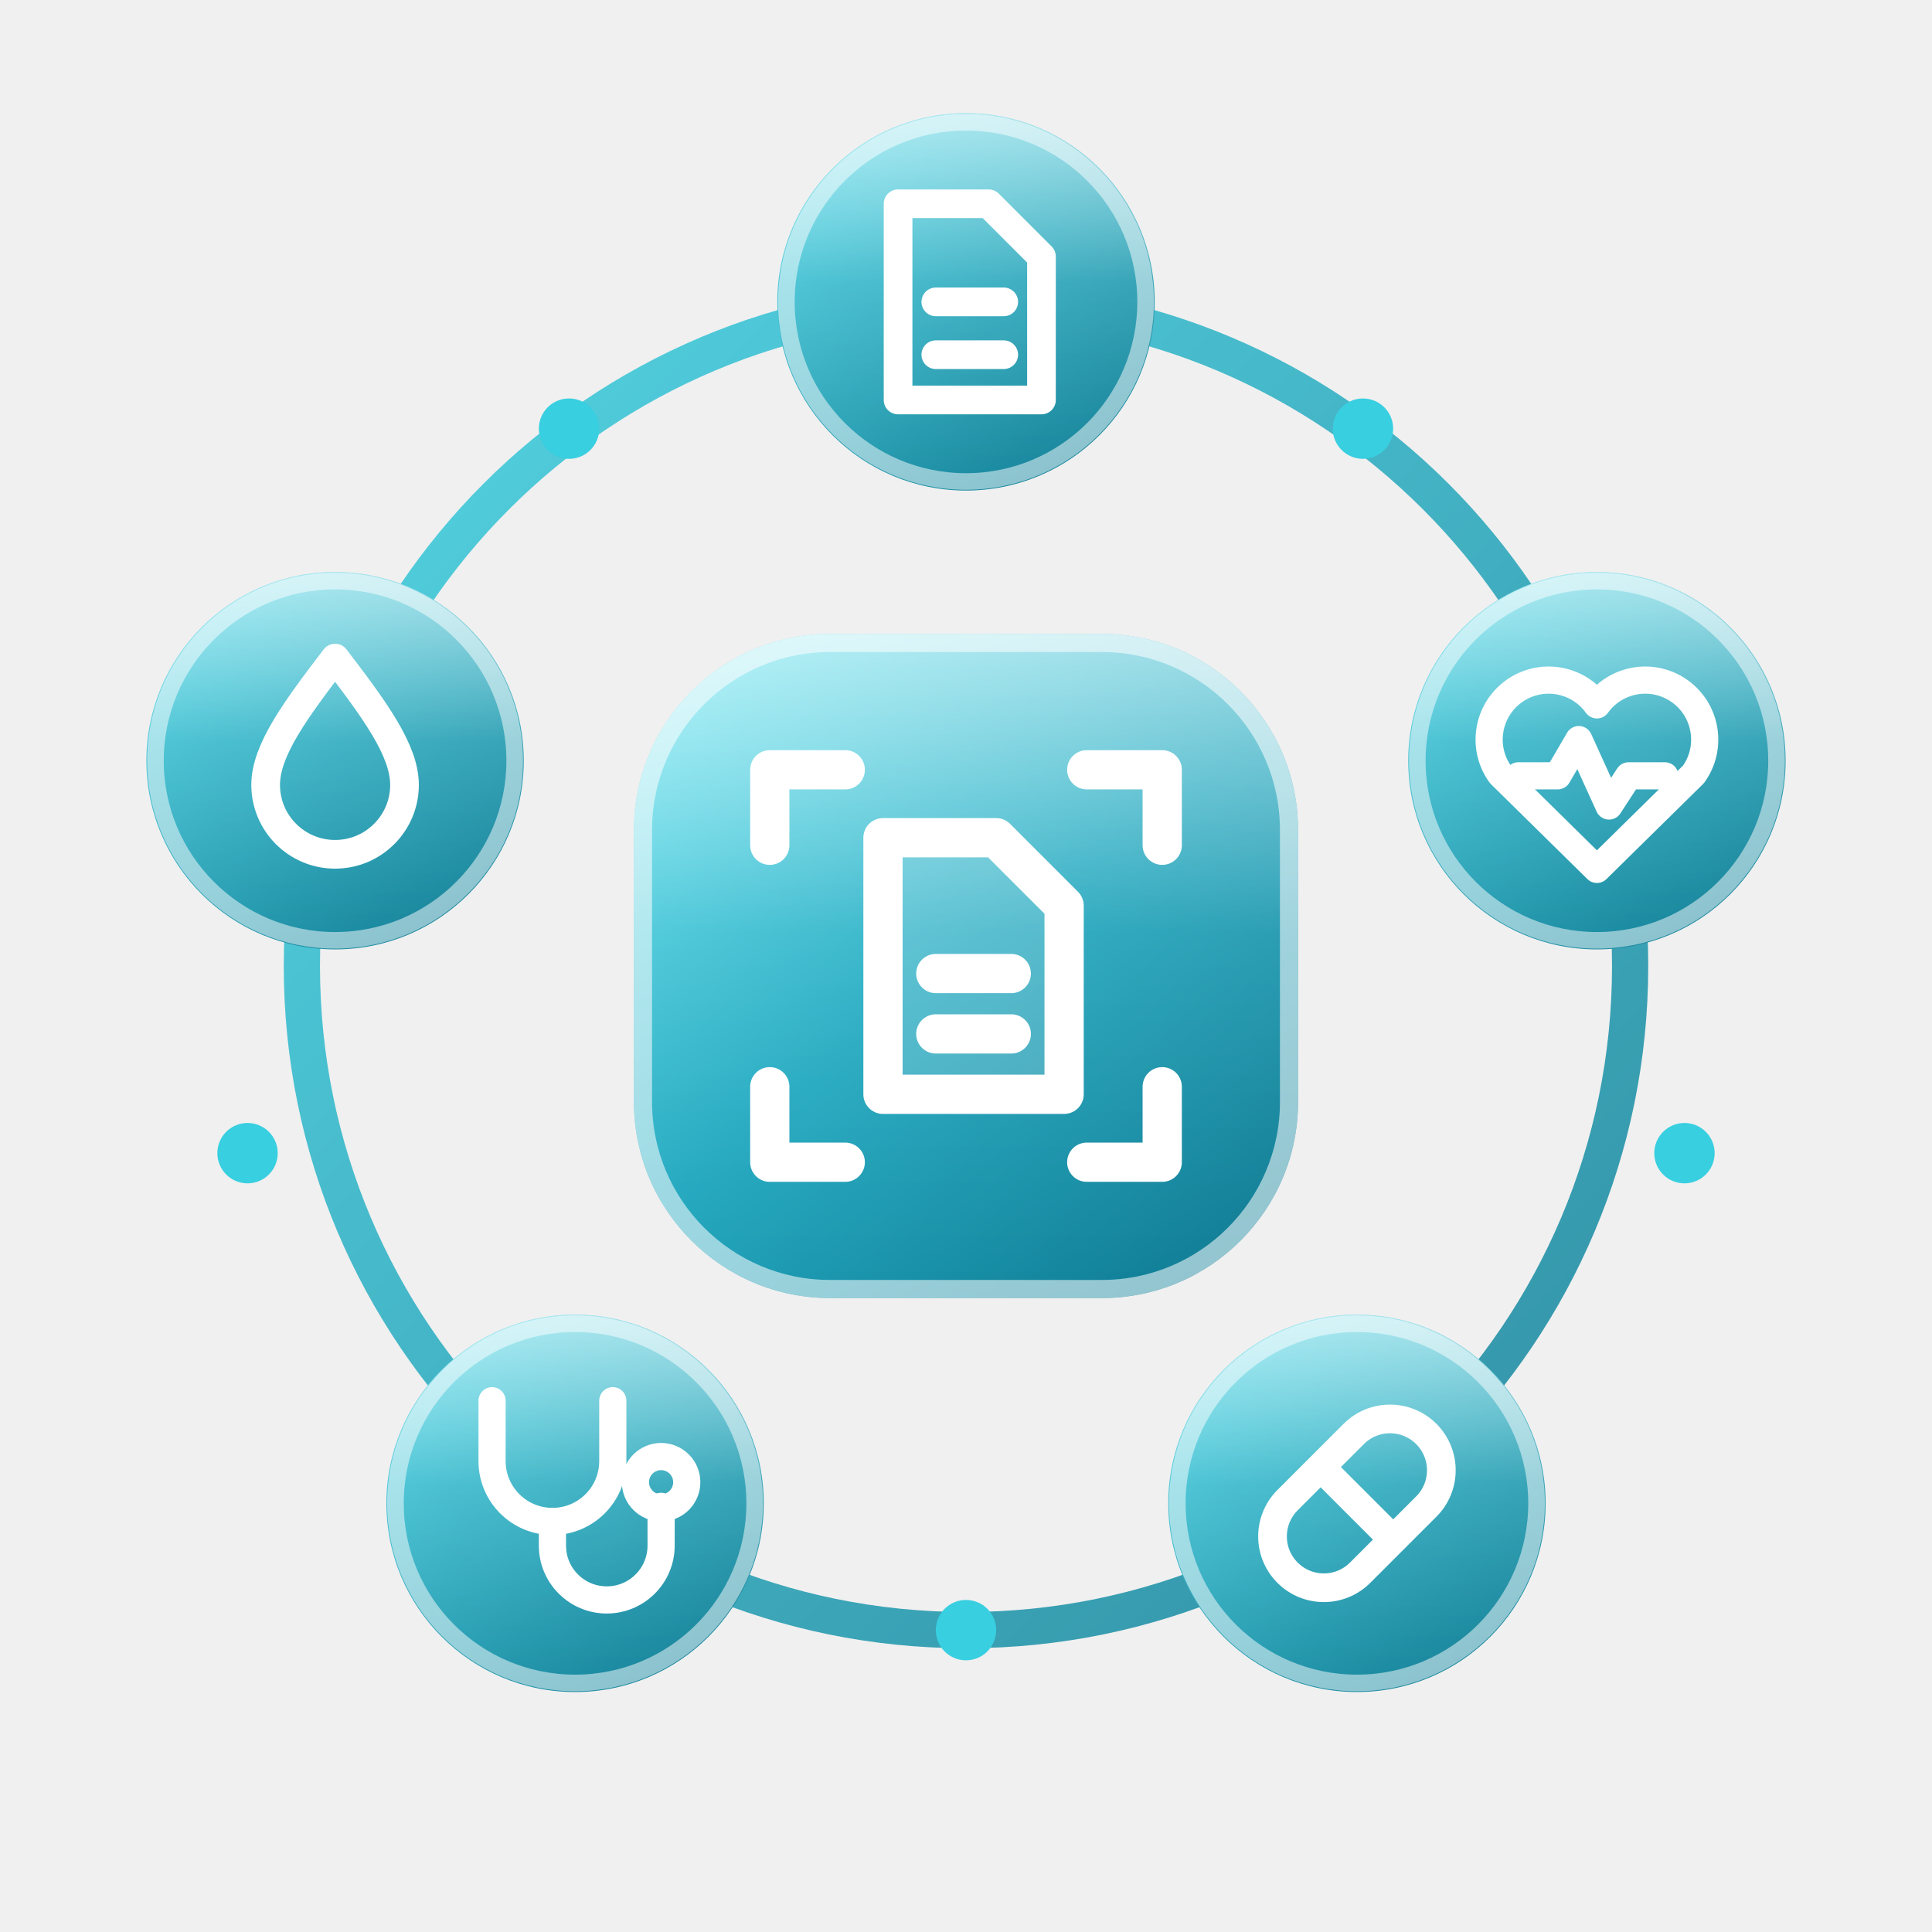
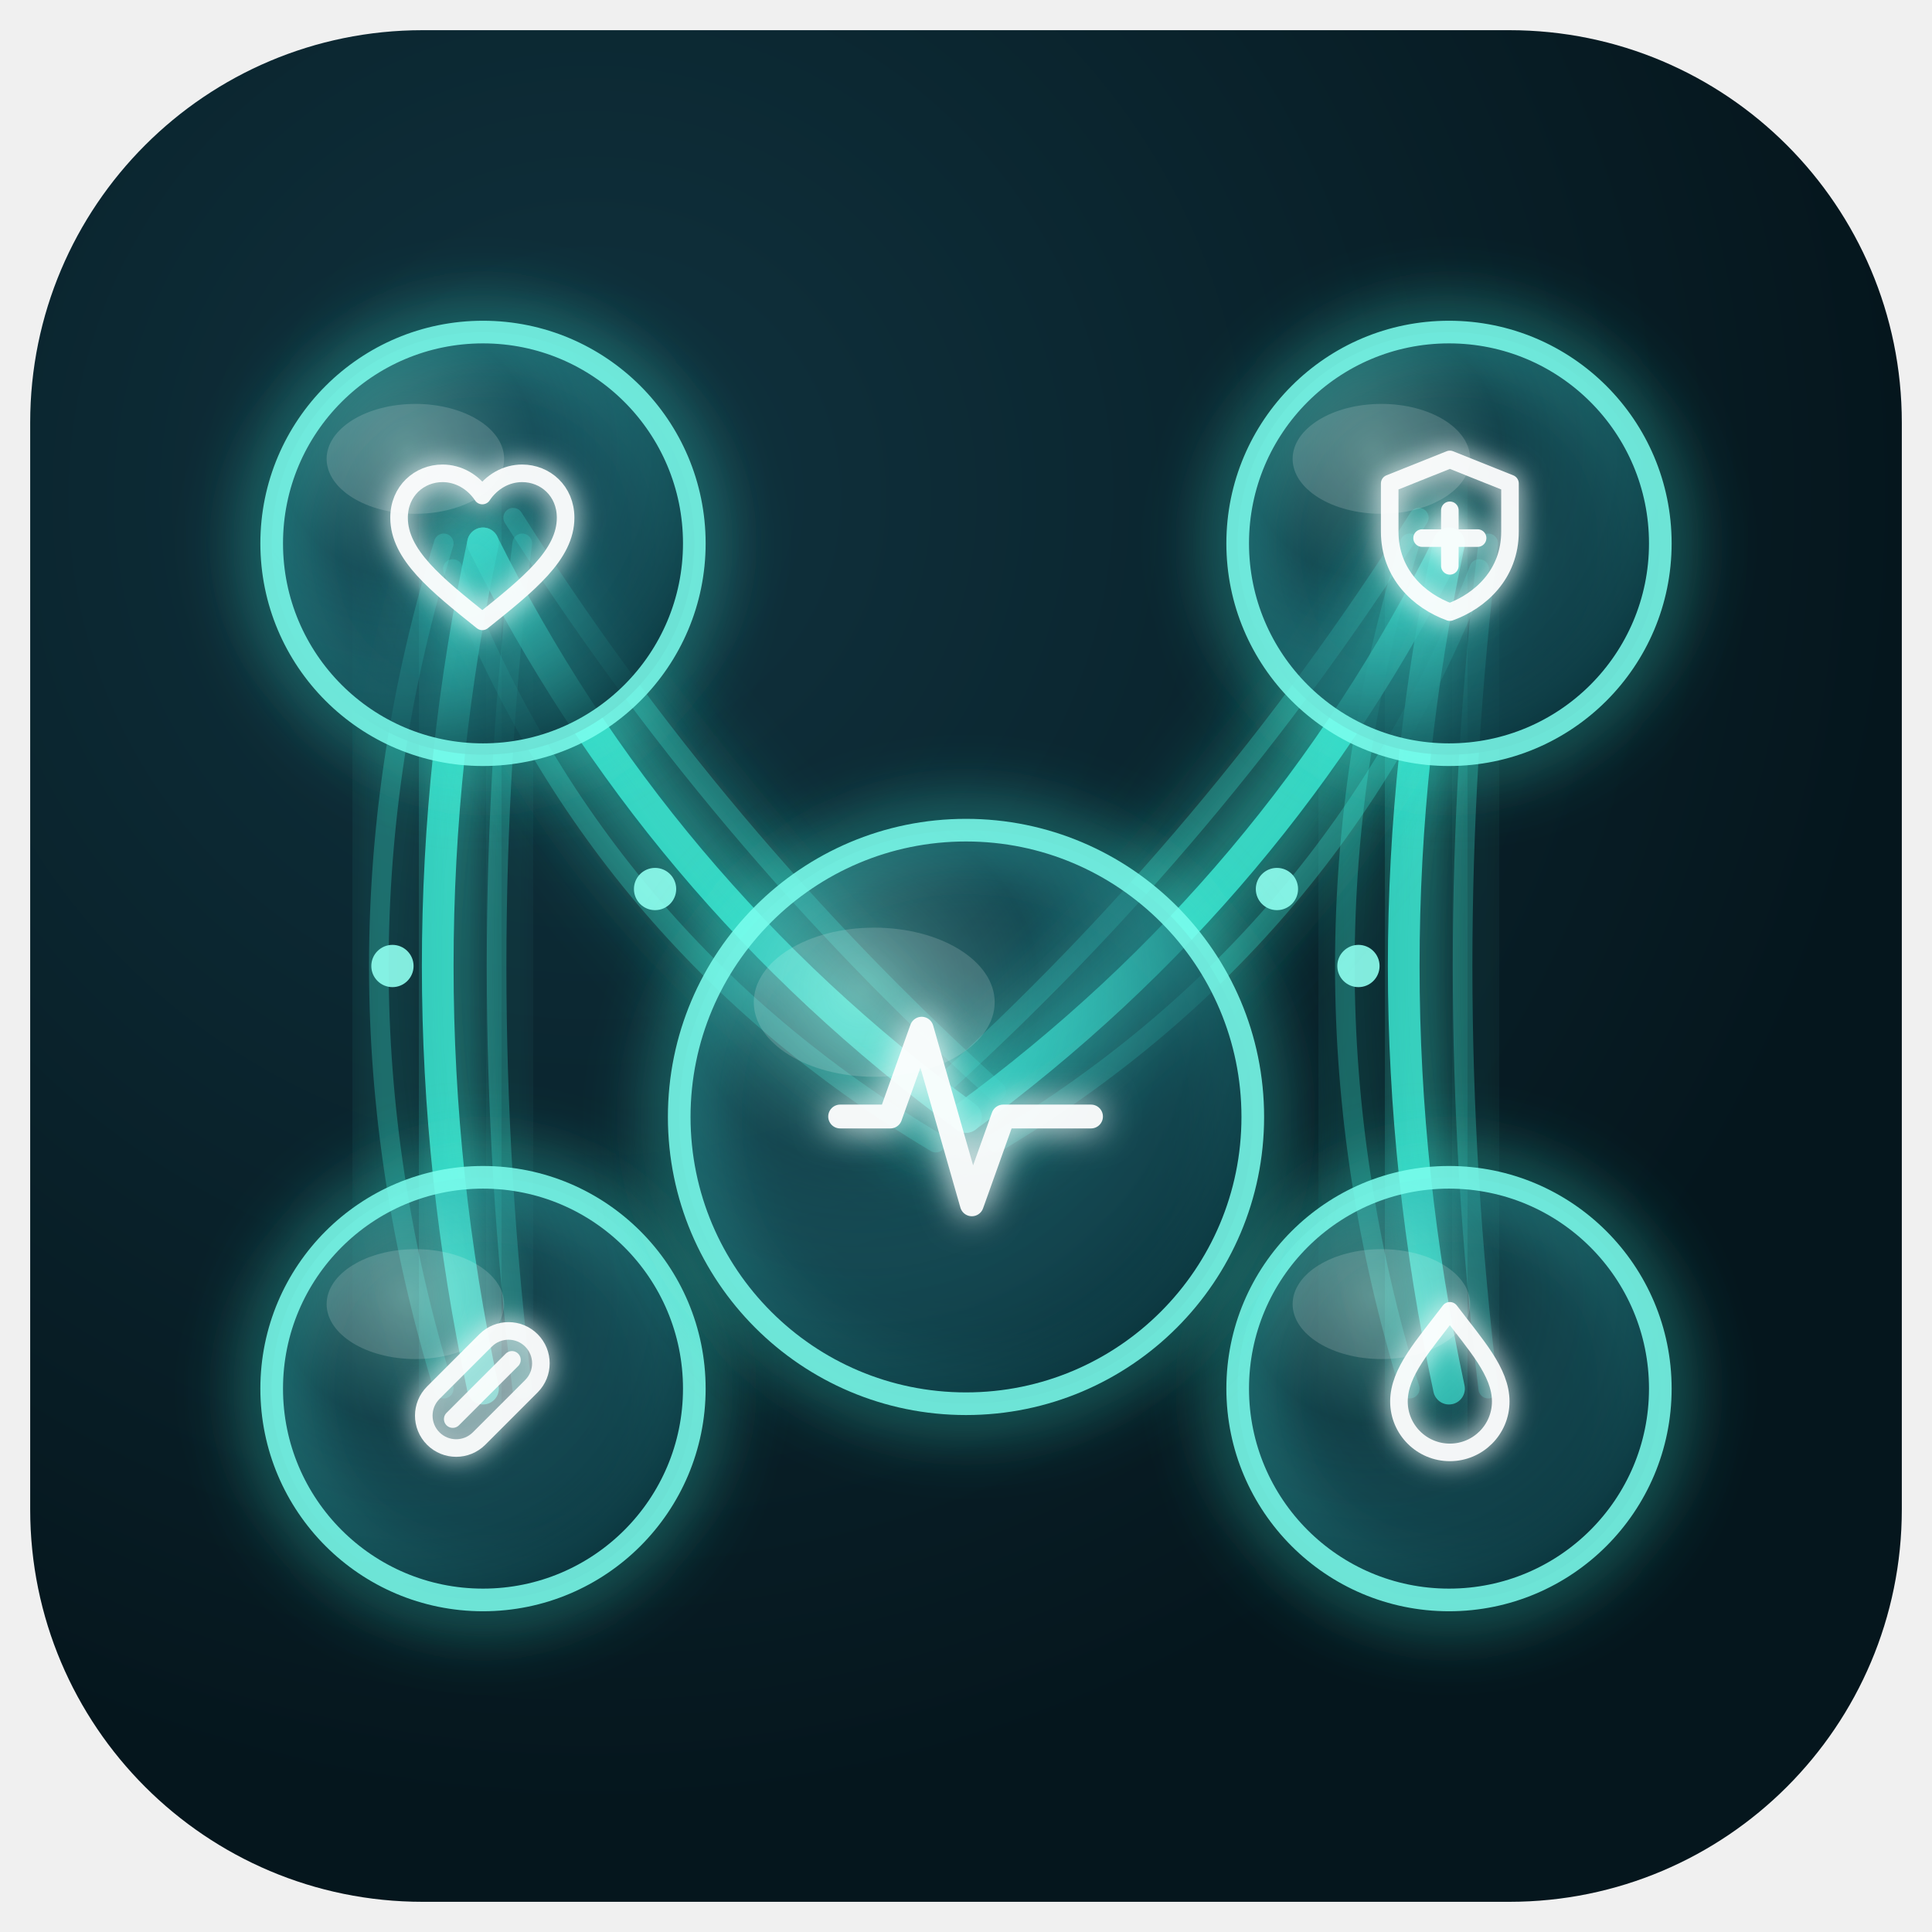
- <svg xmlns="http://www.w3.org/2000/svg" viewBox="0 0 128 128" width="128" height="128" fill="none">
+ <svg xmlns="http://www.w3.org/2000/svg" viewBox="0 0 128 128">
  <defs>
-     <linearGradient id="mj-core" x1="0.15" y1="0.05" x2="0.85" y2="0.95">
-       <stop offset="0" stop-color="#5CDCEA" />
-       <stop offset="0.5" stop-color="#22A8BF" />
-       <stop offset="1" stop-color="#0F7E96" />
-     </linearGradient>
-     <linearGradient id="mj-sat" x1="0.2" y1="0" x2="0.8" y2="1">
-       <stop offset="0" stop-color="#4FD6E6" />
-       <stop offset="1" stop-color="#127F96" />
-     </linearGradient>
-     <linearGradient id="mj-shine" x1="0" y1="0" x2="0" y2="1">
-       <stop offset="0" stop-color="#fff" stop-opacity="0.55" />
-       <stop offset="0.45" stop-color="#fff" stop-opacity="0.08" />
-       <stop offset="1" stop-color="#fff" stop-opacity="0" />
-     </linearGradient>
-     <linearGradient id="mj-ring" x1="0" y1="0" x2="1" y2="1">
-       <stop offset="0" stop-color="#38CFE0" />
-       <stop offset="1" stop-color="#0F7E96" />
-     </linearGradient>
+     <radialGradient id="tileBg" cx="30%" cy="25%" r="90%">
+       <stop offset="0%" stop-color="#10333f" />
+       <stop offset="78%" stop-color="#05161d" />
+     </radialGradient>
+     <radialGradient id="bub" cx="32%" cy="28%" r="80%">
+       <stop offset="0%" stop-color="#96fff2" stop-opacity="0.38" />
+       <stop offset="38%" stop-color="#2d96a0" stop-opacity="0.30" />
+       <stop offset="100%" stop-color="#072a34" stop-opacity="0.85" />
+     </radialGradient>
+     <filter id="glow" x="-40%" y="-40%" width="180%" height="180%">
+       <feGaussianBlur stdDeviation="2.2" />
+     </filter>
+     <filter id="glowB" x="-40%" y="-40%" width="180%" height="180%">
+       <feGaussianBlur stdDeviation="1.4" />
+     </filter>
+     <g id="ic-pulse" fill="none" stroke="#ffffff" stroke-width="1.9" stroke-linecap="round" stroke-linejoin="round">
+       <path d="M2 12h4l2.5-7 4 14 2.5-7h7" />
+     </g>
+     <g id="ic-heart" fill="none" stroke="#ffffff" stroke-width="1.9" stroke-linecap="round" stroke-linejoin="round">
+       <path d="M12 20.5C7 16.5 3 13.3 3 9.3 3 6.4 5.2 4.5 7.7 4.5c1.7 0 3.3.9 4.3 2.4 1-1.5 2.6-2.4 4.3-2.4 2.5 0 4.7 1.9 4.7 4.8 0 4-4 7.2-9 11.2z" />
+     </g>
+     <g id="ic-drop" fill="none" stroke="#ffffff" stroke-width="1.9" stroke-linecap="round" stroke-linejoin="round">
+       <path d="M12 3.5c2.8 3.7 5.5 6.6 5.5 9.8a5.5 5.5 0 1 1-11 0c0-3.2 2.7-6.1 5.5-9.8z" />
+     </g>
+     <g id="ic-shield" fill="none" stroke="#ffffff" stroke-width="1.9" stroke-linecap="round" stroke-linejoin="round">
+       <path d="M12 3l6.5 2.6v5.2c0 4.6-3.2 7.5-6.5 8.7-3.3-1.2-6.5-4.1-6.5-8.7V5.6z" />
+       <path d="M12 8.5v6M9 11.5h6" />
+     </g>
+     <g id="ic-capsule" fill="none" stroke="#ffffff" stroke-width="1.9" stroke-linecap="round" stroke-linejoin="round">
+       <rect x="4.5" y="8.5" width="15" height="7" rx="3.5" transform="rotate(-45 12 12)" />
+       <path d="M8.8 15.2l6.4-6.4" />
+     </g>
  </defs>
-   <circle cx="64" cy="64" r="44" stroke="url(#mj-ring)" stroke-width="2.4" opacity="0.85" />
-   <g fill="#38CFE0">
-     <circle cx="90.3" cy="28.4" r="2" />
-     <circle cx="111.6" cy="76.4" r="2" />
-     <circle cx="64" cy="108" r="2" />
-     <circle cx="16.4" cy="76.4" r="2" />
-     <circle cx="37.7" cy="28.4" r="2" />
+   <rect x="2" y="2" width="124" height="124" rx="26" fill="url(#tileBg)" />
+   <path d="M34.6 36.0 Q31.2 64.0 34.6 92.0" stroke="#40ecd6" stroke-opacity="0.20" stroke-width="3.5" fill="none" stroke-linecap="round" filter="url(#glow)" />
+   <path d="M34.6 36.0 Q31.2 64.0 34.6 92.0" stroke="#40ecd6" stroke-opacity="0.28" stroke-width="1.3" fill="none" stroke-linecap="round" />
+   <path d="M32.0 36.0 Q26.0 64.0 32.0 92.0" stroke="#40ecd6" stroke-opacity="0.56" stroke-width="4.3" fill="none" stroke-linecap="round" filter="url(#glow)" />
+   <path d="M32.0 36.0 Q26.0 64.0 32.0 92.0" stroke="#40ecd6" stroke-opacity="0.8" stroke-width="2.1" fill="none" stroke-linecap="round" />
+   <path d="M29.4 36.0 Q20.8 64.0 29.4 92.0" stroke="#40ecd6" stroke-opacity="0.20" stroke-width="3.5" fill="none" stroke-linecap="round" filter="url(#glow)" />
+   <path d="M29.4 36.0 Q20.8 64.0 29.4 92.0" stroke="#40ecd6" stroke-opacity="0.28" stroke-width="1.3" fill="none" stroke-linecap="round" />
+   <circle cx="26.0" cy="64.0" r="1.4" fill="#8ffff0" opacity="0.9" />
+   <path d="M98.6 36.0 Q95.2 64.0 98.6 92.0" stroke="#40ecd6" stroke-opacity="0.20" stroke-width="3.5" fill="none" stroke-linecap="round" filter="url(#glow)" />
+   <path d="M98.6 36.0 Q95.2 64.0 98.6 92.0" stroke="#40ecd6" stroke-opacity="0.28" stroke-width="1.3" fill="none" stroke-linecap="round" />
+   <path d="M96.0 36.0 Q90.0 64.0 96.0 92.0" stroke="#40ecd6" stroke-opacity="0.56" stroke-width="4.3" fill="none" stroke-linecap="round" filter="url(#glow)" />
+   <path d="M96.0 36.0 Q90.0 64.0 96.0 92.0" stroke="#40ecd6" stroke-opacity="0.8" stroke-width="2.1" fill="none" stroke-linecap="round" />
+   <path d="M93.4 36.0 Q84.8 64.0 93.4 92.0" stroke="#40ecd6" stroke-opacity="0.20" stroke-width="3.5" fill="none" stroke-linecap="round" filter="url(#glow)" />
+   <path d="M93.4 36.0 Q84.8 64.0 93.4 92.0" stroke="#40ecd6" stroke-opacity="0.28" stroke-width="1.3" fill="none" stroke-linecap="round" />
+   <circle cx="90.0" cy="64.0" r="1.4" fill="#8ffff0" opacity="0.9" />
+   <path d="M34.0 34.3 Q47.4 55.5 66.0 72.3" stroke="#40ecd6" stroke-opacity="0.20" stroke-width="3.5" fill="none" stroke-linecap="round" filter="url(#glow)" />
+   <path d="M34.0 34.3 Q47.4 55.5 66.0 72.3" stroke="#40ecd6" stroke-opacity="0.28" stroke-width="1.3" fill="none" stroke-linecap="round" />
+   <path d="M32.0 36.0 Q43.4 58.9 64.0 74.0" stroke="#40ecd6" stroke-opacity="0.56" stroke-width="4.3" fill="none" stroke-linecap="round" filter="url(#glow)" />
+   <path d="M32.0 36.0 Q43.4 58.9 64.0 74.0" stroke="#40ecd6" stroke-opacity="0.8" stroke-width="2.1" fill="none" stroke-linecap="round" />
+   <path d="M30.0 37.7 Q39.4 62.2 62.0 75.7" stroke="#40ecd6" stroke-opacity="0.20" stroke-width="3.5" fill="none" stroke-linecap="round" filter="url(#glow)" />
+   <path d="M30.0 37.7 Q39.4 62.2 62.0 75.7" stroke="#40ecd6" stroke-opacity="0.28" stroke-width="1.3" fill="none" stroke-linecap="round" />
+   <circle cx="43.4" cy="58.9" r="1.4" fill="#8ffff0" opacity="0.9" />
+   <path d="M62.0 72.3 Q80.6 55.5 94.0 34.3" stroke="#40ecd6" stroke-opacity="0.20" stroke-width="3.5" fill="none" stroke-linecap="round" filter="url(#glow)" />
+   <path d="M62.0 72.3 Q80.6 55.5 94.0 34.3" stroke="#40ecd6" stroke-opacity="0.28" stroke-width="1.3" fill="none" stroke-linecap="round" />
+   <path d="M64.0 74.0 Q84.6 58.9 96.0 36.0" stroke="#40ecd6" stroke-opacity="0.56" stroke-width="4.3" fill="none" stroke-linecap="round" filter="url(#glow)" />
+   <path d="M64.0 74.0 Q84.6 58.9 96.0 36.0" stroke="#40ecd6" stroke-opacity="0.8" stroke-width="2.1" fill="none" stroke-linecap="round" />
+   <path d="M66.0 75.7 Q88.6 62.2 98.0 37.7" stroke="#40ecd6" stroke-opacity="0.20" stroke-width="3.5" fill="none" stroke-linecap="round" filter="url(#glow)" />
+   <path d="M66.0 75.7 Q88.6 62.2 98.0 37.7" stroke="#40ecd6" stroke-opacity="0.28" stroke-width="1.3" fill="none" stroke-linecap="round" />
+   <circle cx="84.6" cy="58.9" r="1.4" fill="#8ffff0" opacity="0.9" />
+   <circle cx="32" cy="36" r="14" fill="none" stroke="#40ecd6" stroke-width="3" stroke-opacity="0.45" filter="url(#glow)" />
+   <circle cx="32" cy="36" r="14" fill="url(#bub)" stroke="#7dffee" stroke-opacity="0.85" stroke-width="1.5" />
+   <ellipse cx="27.52" cy="30.4" rx="5.88" ry="3.64" fill="#ffffff" opacity="0.16" />
+   <g transform="translate(24.6,28.6) scale(0.613)" opacity="0.95">
+     <g filter="url(#glowB)">
+       <use href="#ic-heart" />
+     </g>
+     <use href="#ic-heart" />
  </g>
-   <rect x="42" y="42" width="44" height="44" rx="13" fill="url(#mj-core)" />
-   <rect x="42" y="42" width="44" height="44" rx="13" fill="url(#mj-shine)" />
-   <rect x="42.6" y="42.6" width="42.8" height="42.8" rx="12.4" stroke="#fff" stroke-opacity="0.55" stroke-width="1.2" />
-   <g stroke="#fff" stroke-width="2.6" stroke-linecap="round" stroke-linejoin="round">
-     <path d="M51 56v-5h5M77 56v-5h-5M51 72v5h5M77 72v5h-5" />
-     <path d="M58.5 55.5h7.5l4.5 4.5v12.5h-12z" fill="#fff" fill-opacity="0.18" />
-     <path d="M62 64.5h5M62 68.5h5" />
+   <circle cx="96" cy="36" r="14" fill="none" stroke="#40ecd6" stroke-width="3" stroke-opacity="0.45" filter="url(#glow)" />
+   <circle cx="96" cy="36" r="14" fill="url(#bub)" stroke="#7dffee" stroke-opacity="0.85" stroke-width="1.5" />
+   <ellipse cx="91.52" cy="30.4" rx="5.88" ry="3.64" fill="#ffffff" opacity="0.16" />
+   <g transform="translate(88.7,28.6) scale(0.613)" opacity="0.95">
+     <g filter="url(#glowB)">
+       <use href="#ic-shield" />
+     </g>
+     <use href="#ic-shield" />
  </g>
-   <g>
-     <circle cx="64" cy="20" r="12.5" fill="url(#mj-sat)" />
-     <circle cx="64" cy="20" r="12.5" fill="url(#mj-shine)" />
-     <circle cx="64" cy="20" r="11.9" stroke="#fff" stroke-opacity="0.5" stroke-width="1.1" />
-     <g stroke="#fff" stroke-width="1.9" stroke-linecap="round" stroke-linejoin="round">
-       <path d="M59.5 13.5h6l3.5 3.5v9.5h-9.5z" />
-       <path d="M62 20h4.5M62 23.5h4.5" />
+   <circle cx="32" cy="92" r="14" fill="none" stroke="#40ecd6" stroke-width="3" stroke-opacity="0.45" filter="url(#glow)" />
+   <circle cx="32" cy="92" r="14" fill="url(#bub)" stroke="#7dffee" stroke-opacity="0.85" stroke-width="1.5" />
+   <ellipse cx="27.52" cy="86.4" rx="5.88" ry="3.64" fill="#ffffff" opacity="0.16" />
+   <g transform="translate(24.6,84.7) scale(0.613)" opacity="0.95">
+     <g filter="url(#glowB)">
+       <use href="#ic-capsule" />
    </g>
-     <circle cx="105.8" cy="50.4" r="12.5" fill="url(#mj-sat)" />
-     <circle cx="105.8" cy="50.4" r="12.5" fill="url(#mj-shine)" />
-     <circle cx="105.8" cy="50.4" r="11.9" stroke="#fff" stroke-opacity="0.5" stroke-width="1.1" />
-     <g stroke="#fff" stroke-width="1.8" stroke-linecap="round" stroke-linejoin="round">
-       <path d="M105.8 57.6l-6.4-6.3a3.9 3.9 0 0 1 6.4-4.6 3.9 3.9 0 0 1 6.4 4.6z" />
-       <path d="M100.6 51.4h2.6l1.4-2.4 2 4.4 1.3-2h2.4" />
+     <use href="#ic-capsule" />
+   </g>
+   <circle cx="96" cy="92" r="14" fill="none" stroke="#40ecd6" stroke-width="3" stroke-opacity="0.45" filter="url(#glow)" />
+   <circle cx="96" cy="92" r="14" fill="url(#bub)" stroke="#7dffee" stroke-opacity="0.85" stroke-width="1.5" />
+   <ellipse cx="91.52" cy="86.4" rx="5.88" ry="3.64" fill="#ffffff" opacity="0.16" />
+   <g transform="translate(88.7,84.7) scale(0.613)" opacity="0.95">
+     <g filter="url(#glowB)">
+       <use href="#ic-drop" />
    </g>
-     <circle cx="89.9" cy="99.6" r="12.5" fill="url(#mj-sat)" />
-     <circle cx="89.9" cy="99.6" r="12.5" fill="url(#mj-shine)" />
-     <circle cx="89.9" cy="99.6" r="11.9" stroke="#fff" stroke-opacity="0.5" stroke-width="1.1" />
-     <g stroke="#fff" stroke-width="1.9" stroke-linecap="round" stroke-linejoin="round">
-       <rect x="83.4" y="96.2" width="13" height="6.8" rx="3.4" transform="rotate(-45 89.9 99.6)" />
-       <path d="M87.6 97.3l4.6 4.6" />
+     <use href="#ic-drop" />
+   </g>
+   <circle cx="64" cy="74" r="19" fill="none" stroke="#40ecd6" stroke-width="3" stroke-opacity="0.45" filter="url(#glow)" />
+   <circle cx="64" cy="74" r="19" fill="url(#bub)" stroke="#7dffee" stroke-opacity="0.85" stroke-width="1.5" />
+   <ellipse cx="57.92" cy="66.4" rx="7.98" ry="4.94" fill="#ffffff" opacity="0.16" />
+   <g transform="translate(54.0,64.0) scale(0.831)" opacity="0.95">
+     <g filter="url(#glowB)">
+       <use href="#ic-pulse" />
    </g>
-     <circle cx="38.1" cy="99.6" r="12.5" fill="url(#mj-sat)" />
-     <circle cx="38.1" cy="99.6" r="12.5" fill="url(#mj-shine)" />
-     <circle cx="38.1" cy="99.6" r="11.9" stroke="#fff" stroke-opacity="0.5" stroke-width="1.1" />
-     <g stroke="#fff" stroke-width="1.8" stroke-linecap="round" stroke-linejoin="round">
-       <path d="M32.6 92.8v4a4 4 0 0 0 8 0v-4" />
-       <path d="M36.6 100.8v1.6a3.6 3.6 0 0 0 7.2 0v-2.6" />
-       <circle cx="43.8" cy="98.2" r="1.7" />
-     </g>
-     <circle cx="22.2" cy="50.4" r="12.5" fill="url(#mj-sat)" />
-     <circle cx="22.2" cy="50.4" r="12.5" fill="url(#mj-shine)" />
-     <circle cx="22.2" cy="50.4" r="11.9" stroke="#fff" stroke-opacity="0.5" stroke-width="1.1" />
-     <path d="M22.2 43.6c-2.6 3.4-4.6 6.1-4.6 8.4a4.6 4.6 0 0 0 9.2 0c0-2.3-2-5-4.6-8.4z" stroke="#fff" stroke-width="1.9" stroke-linejoin="round" />
+     <use href="#ic-pulse" />
  </g>
</svg>
